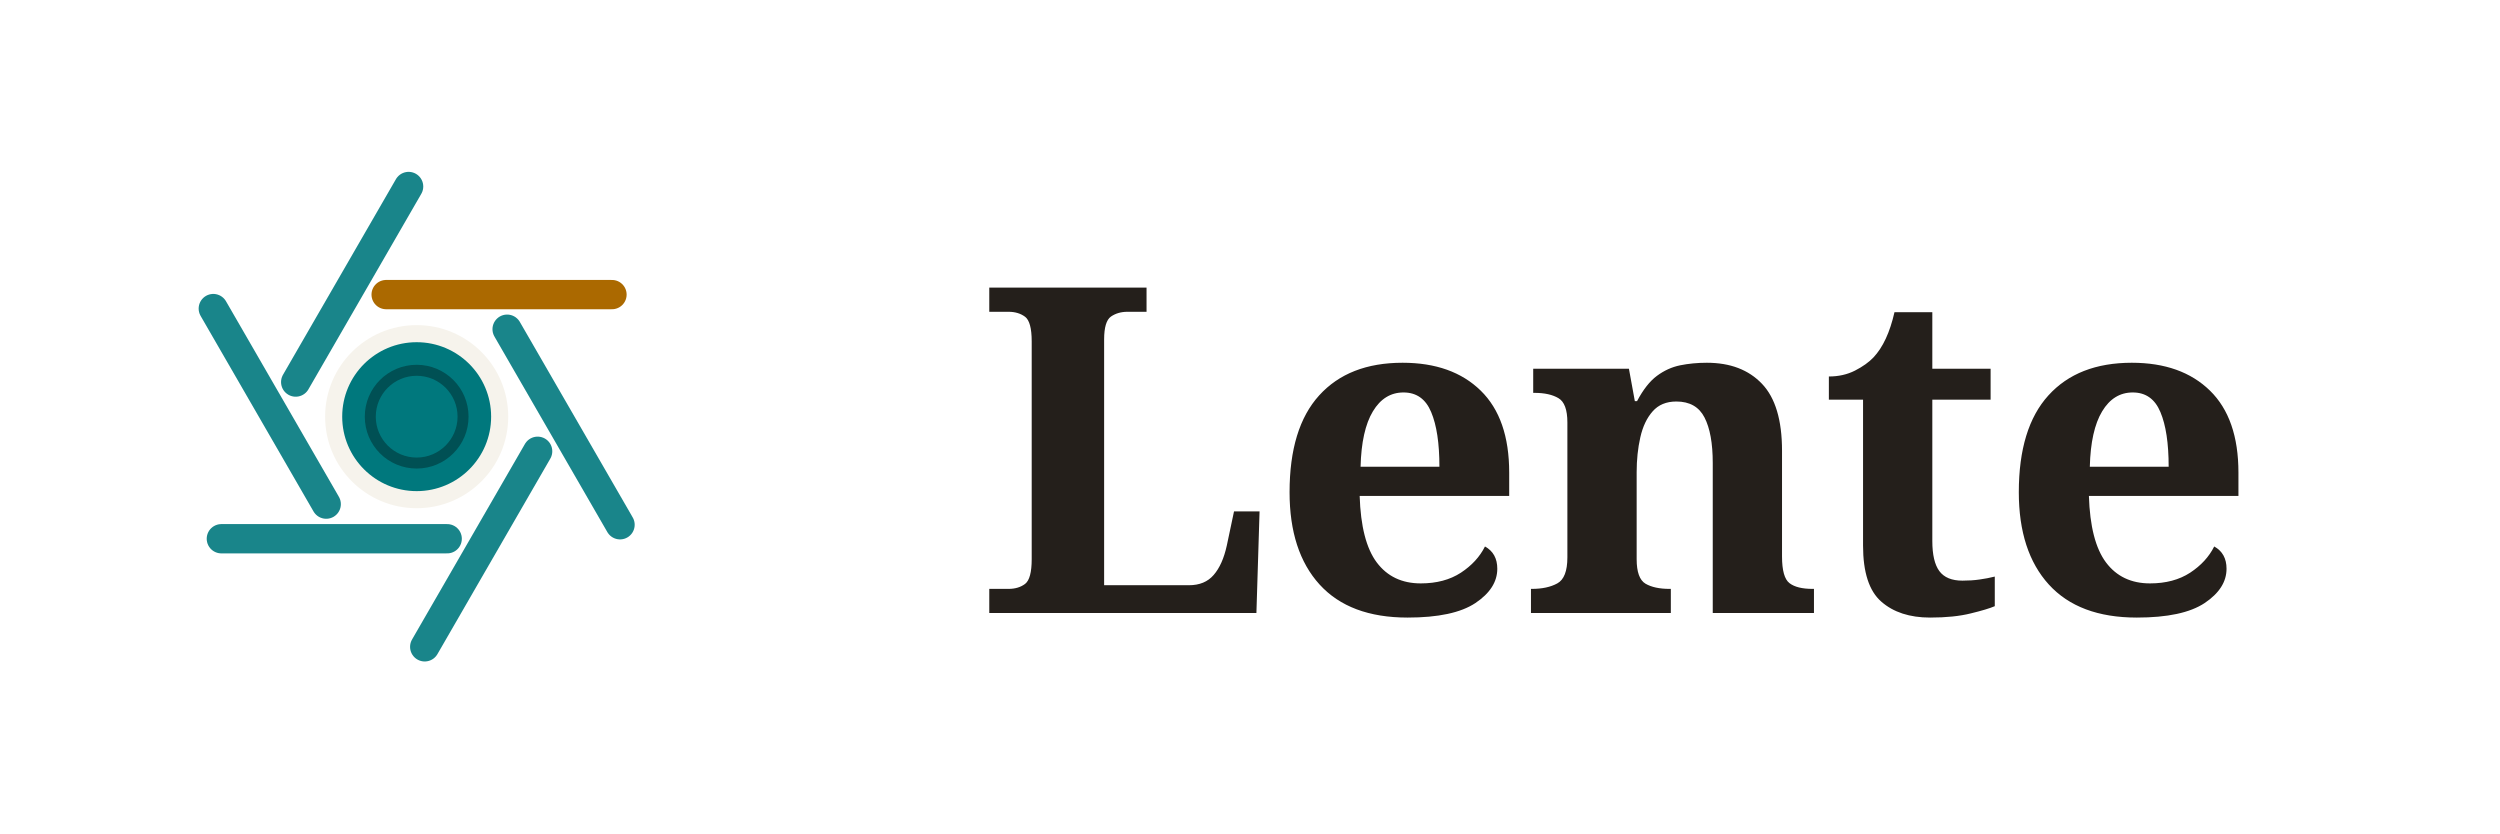
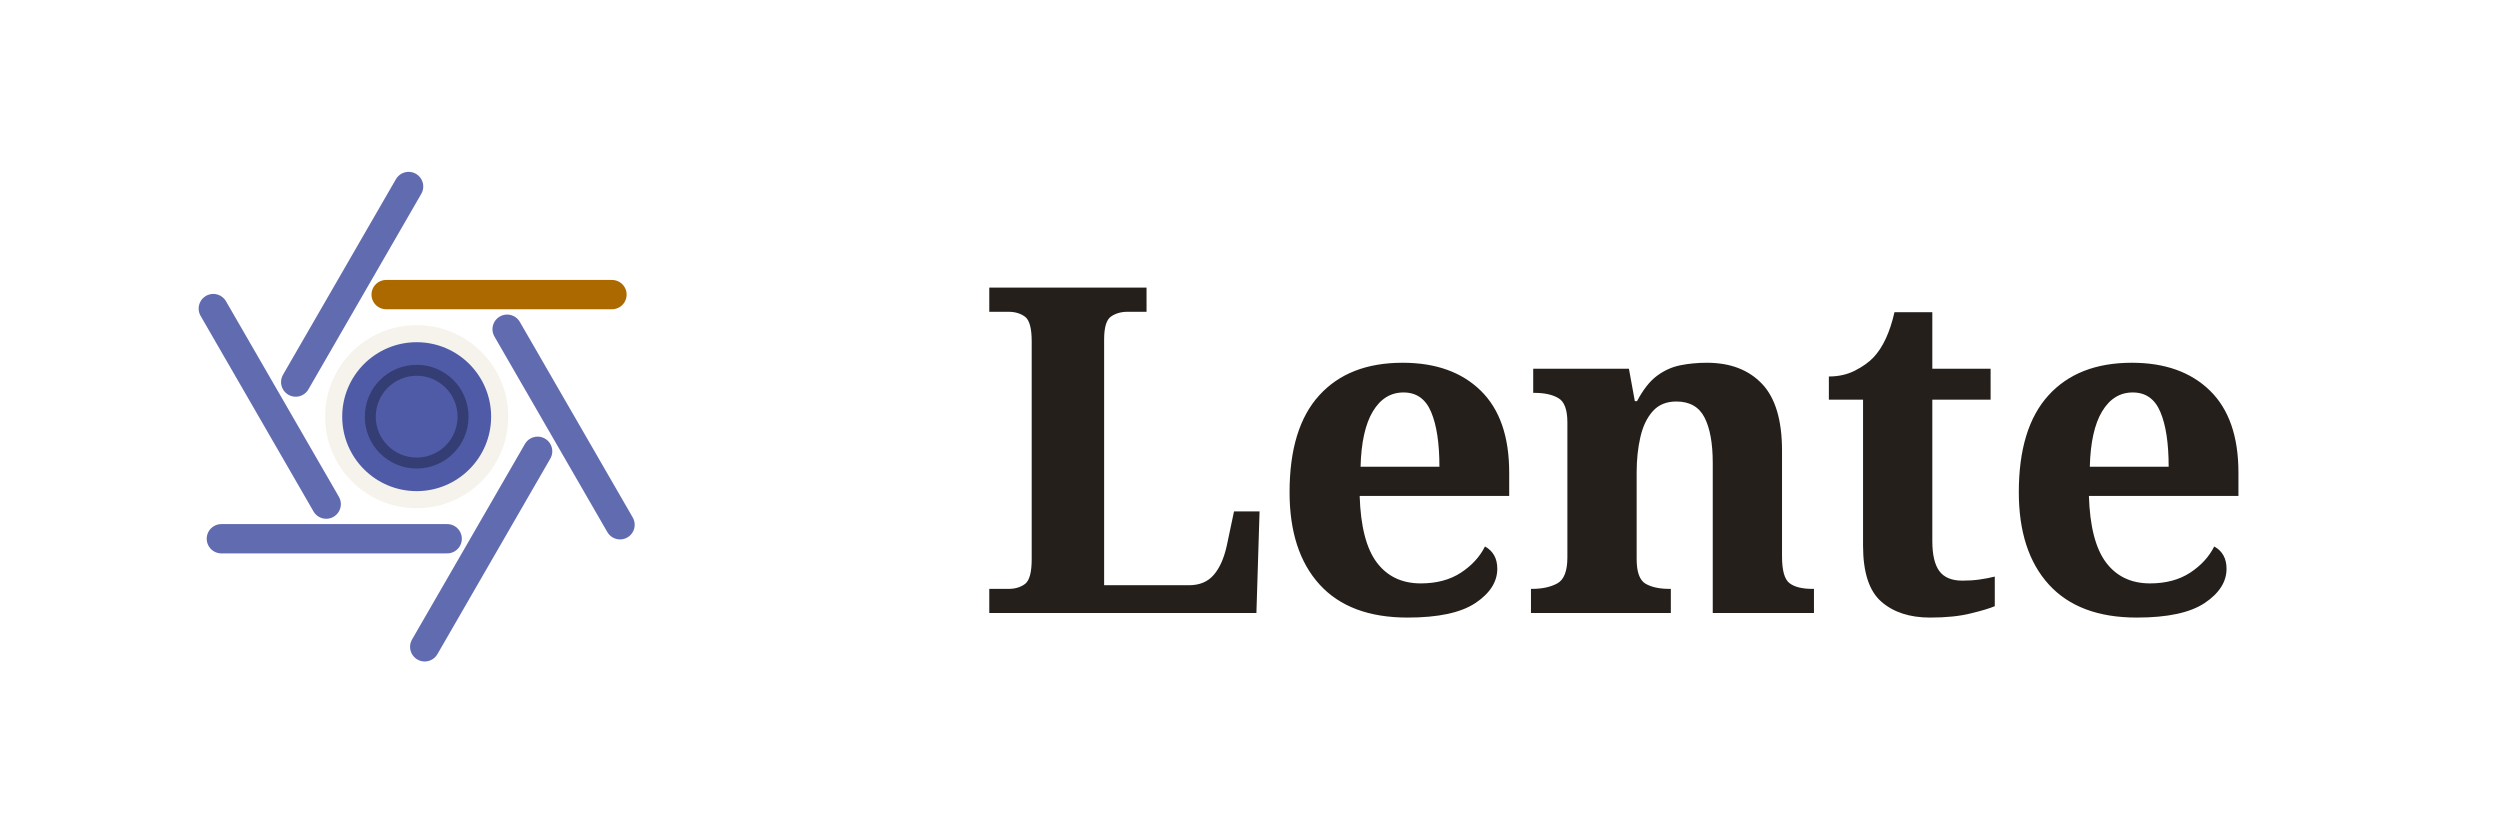
<svg xmlns="http://www.w3.org/2000/svg" viewBox="0 0 384 128" fill="none">
-   <style>.pri{stroke:#00787d}.prf{fill:#00787d}.warm{stroke:#ab6900}.warmf{fill:#ab6900}.hub{fill:#00787d}.ring{stroke:#003538}.halo{fill:#f6f3ec}.wm{fill:#241f1b}@media(prefers-color-scheme:dark){.pri{stroke:#64d1d7}.prf{fill:#64d1d7}.warm{stroke:#f6b64a}.warmf{fill:#f6b64a}.hub{fill:#64d1d7}.ring{stroke:#001314}.halo{fill:#101314}.wm{fill:#e6e2dd}}</style>
+   <style>.pri{stroke:#505ba7}.prf{fill:#505ba7}.warm{stroke:#ab6900}.warmf{fill:#ab6900}.hub{fill:#505ba7}.ring{stroke:#222a51}.halo{fill:#f6f3ec}.wm{fill:#241f1b}@media(prefers-color-scheme:dark){.pri{stroke:#aab9ff}.prf{fill:#aab9ff}.warm{stroke:#f6b64a}.warmf{fill:#f6b64a}.hub{fill:#aab9ff}.ring{stroke:#0b0e1c}.halo{fill:#101314}.wm{fill:#e6e2dd}}</style>
  <g transform="translate(4 4) scale(0.9375)">
    <line x1="59.00" y1="44.00" x2="96.00" y2="44.00" class="warm" stroke-width="4.8" stroke-linecap="round" opacity="1" />
    <line x1="78.82" y1="49.67" x2="97.32" y2="81.71" class="pri" stroke-width="4.8" stroke-linecap="round" opacity="0.9" />
    <line x1="83.82" y1="69.67" x2="65.32" y2="101.71" class="pri" stroke-width="4.8" stroke-linecap="round" opacity="0.9" />
    <line x1="69.00" y1="84.00" x2="32.00" y2="84.00" class="pri" stroke-width="4.8" stroke-linecap="round" opacity="0.9" />
    <line x1="49.18" y1="78.33" x2="30.68" y2="46.29" class="pri" stroke-width="4.8" stroke-linecap="round" opacity="0.9" />
    <line x1="44.18" y1="58.33" x2="62.68" y2="26.29" class="pri" stroke-width="4.8" stroke-linecap="round" opacity="0.9" />
    <circle cx="64" cy="64" r="15" class="halo" />
    <circle cx="64" cy="64" r="12.2" class="hub" />
    <circle cx="64" cy="64" r="7.6" class="ring" fill="none" stroke-width="1.8" opacity="0.6" />
  </g>
  <text x="150" y="67" dominant-baseline="central" font-family="Fraunces,'Cormorant Garamond',Georgia,serif" font-size="70" font-weight="600" letter-spacing="-1" class="wm">Lente</text>
</svg>
